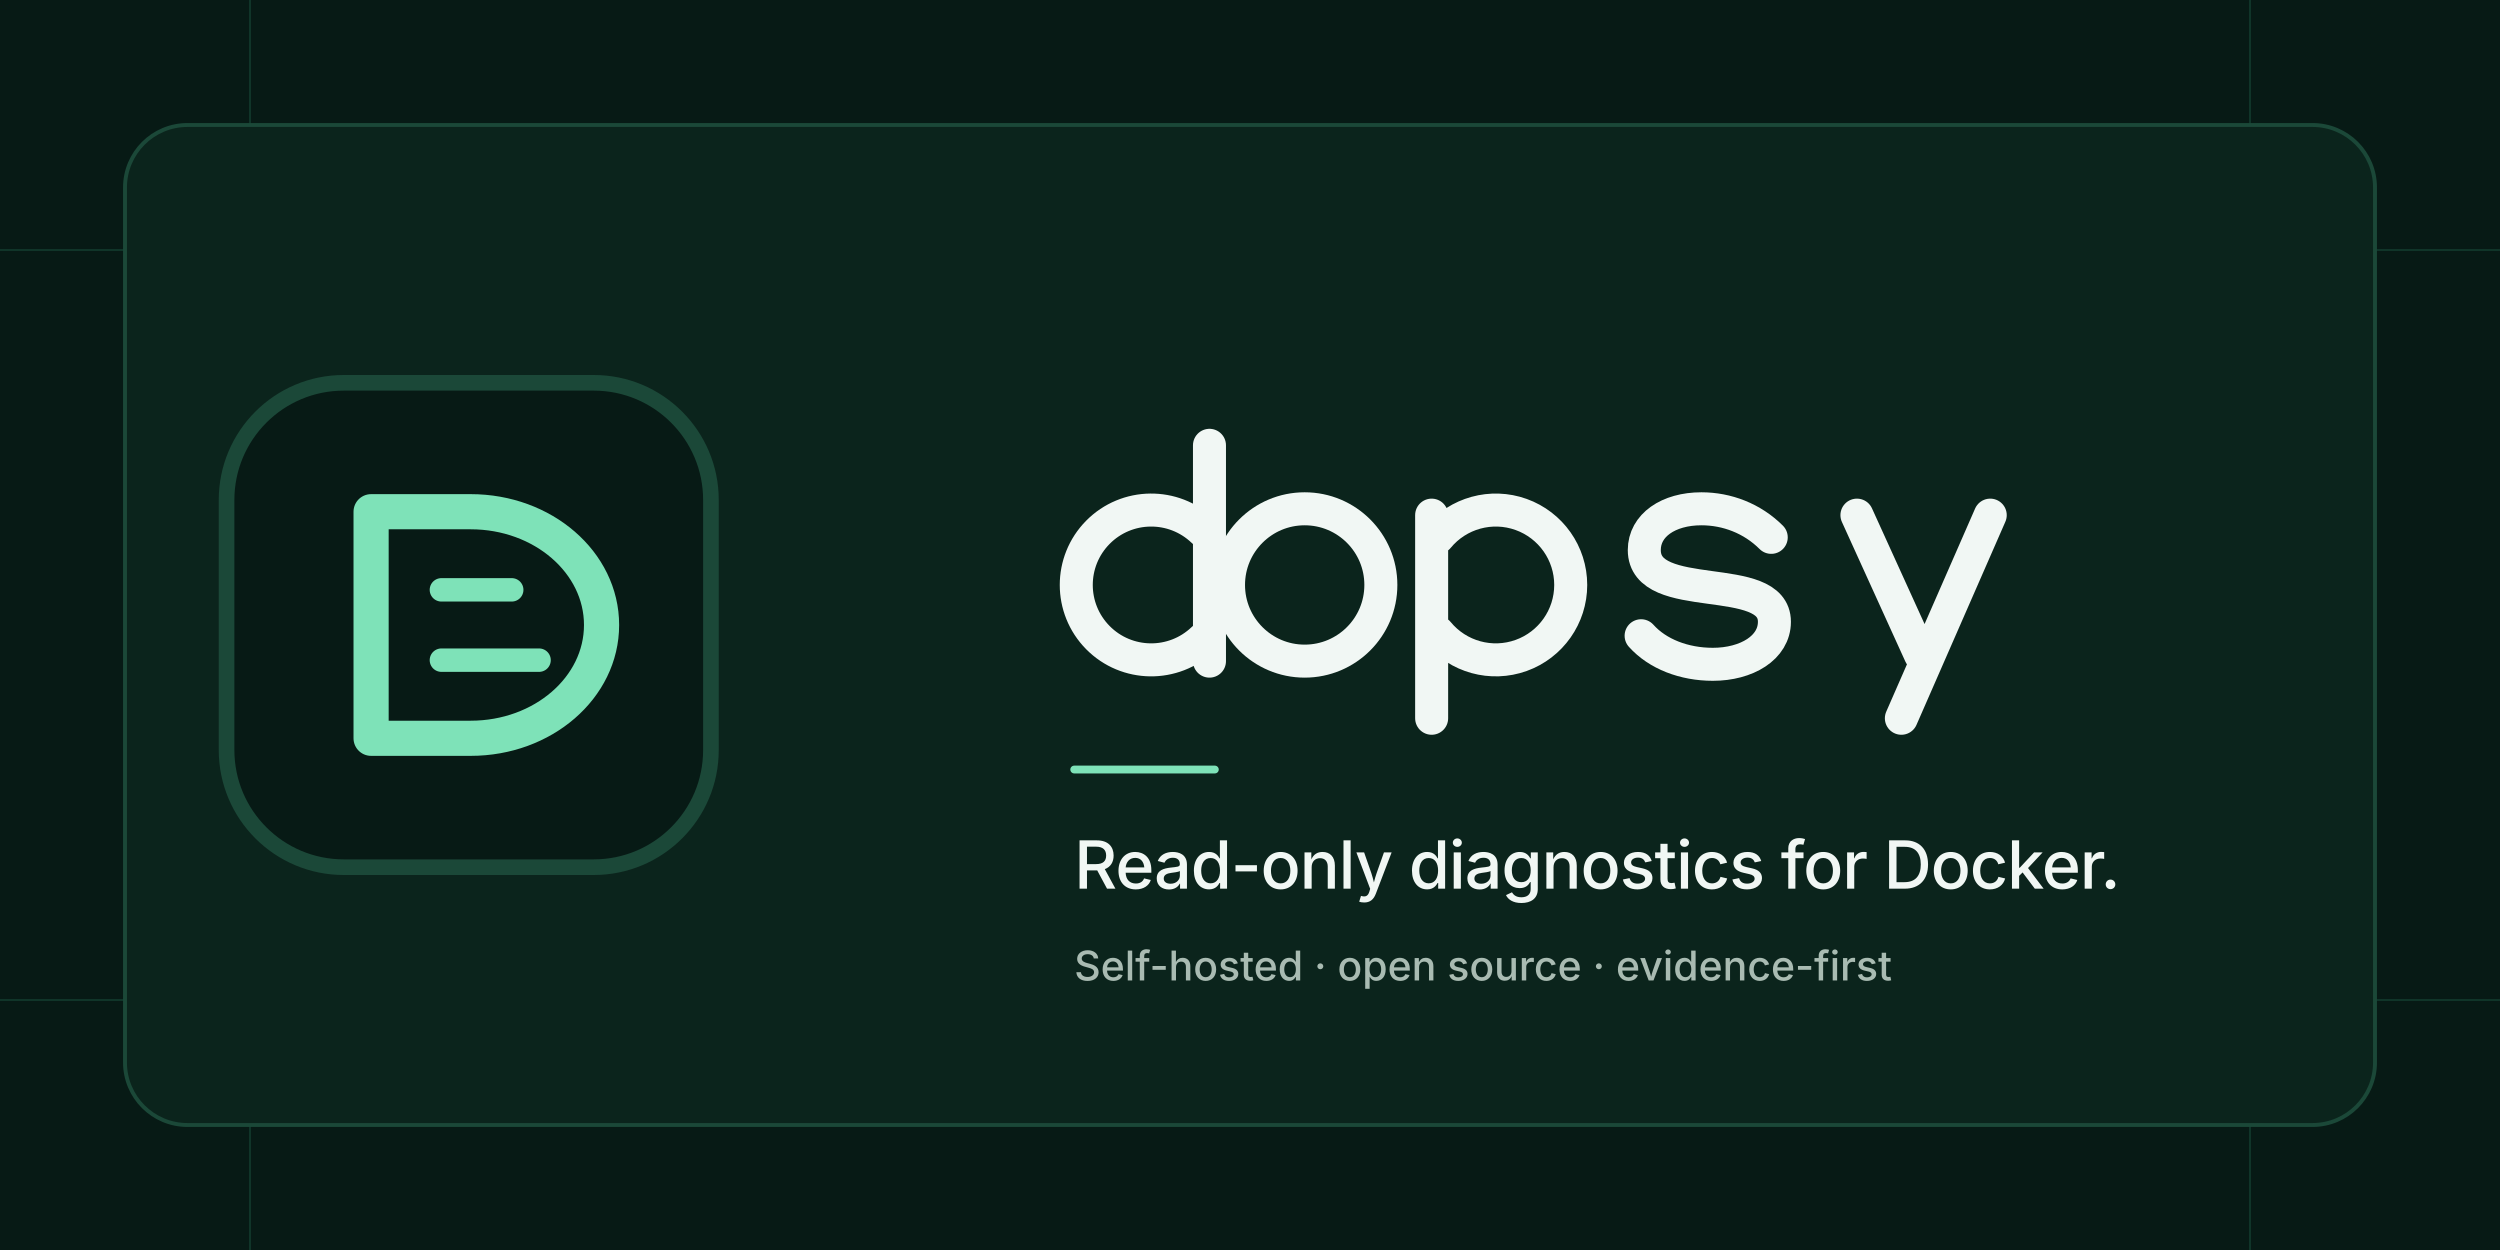
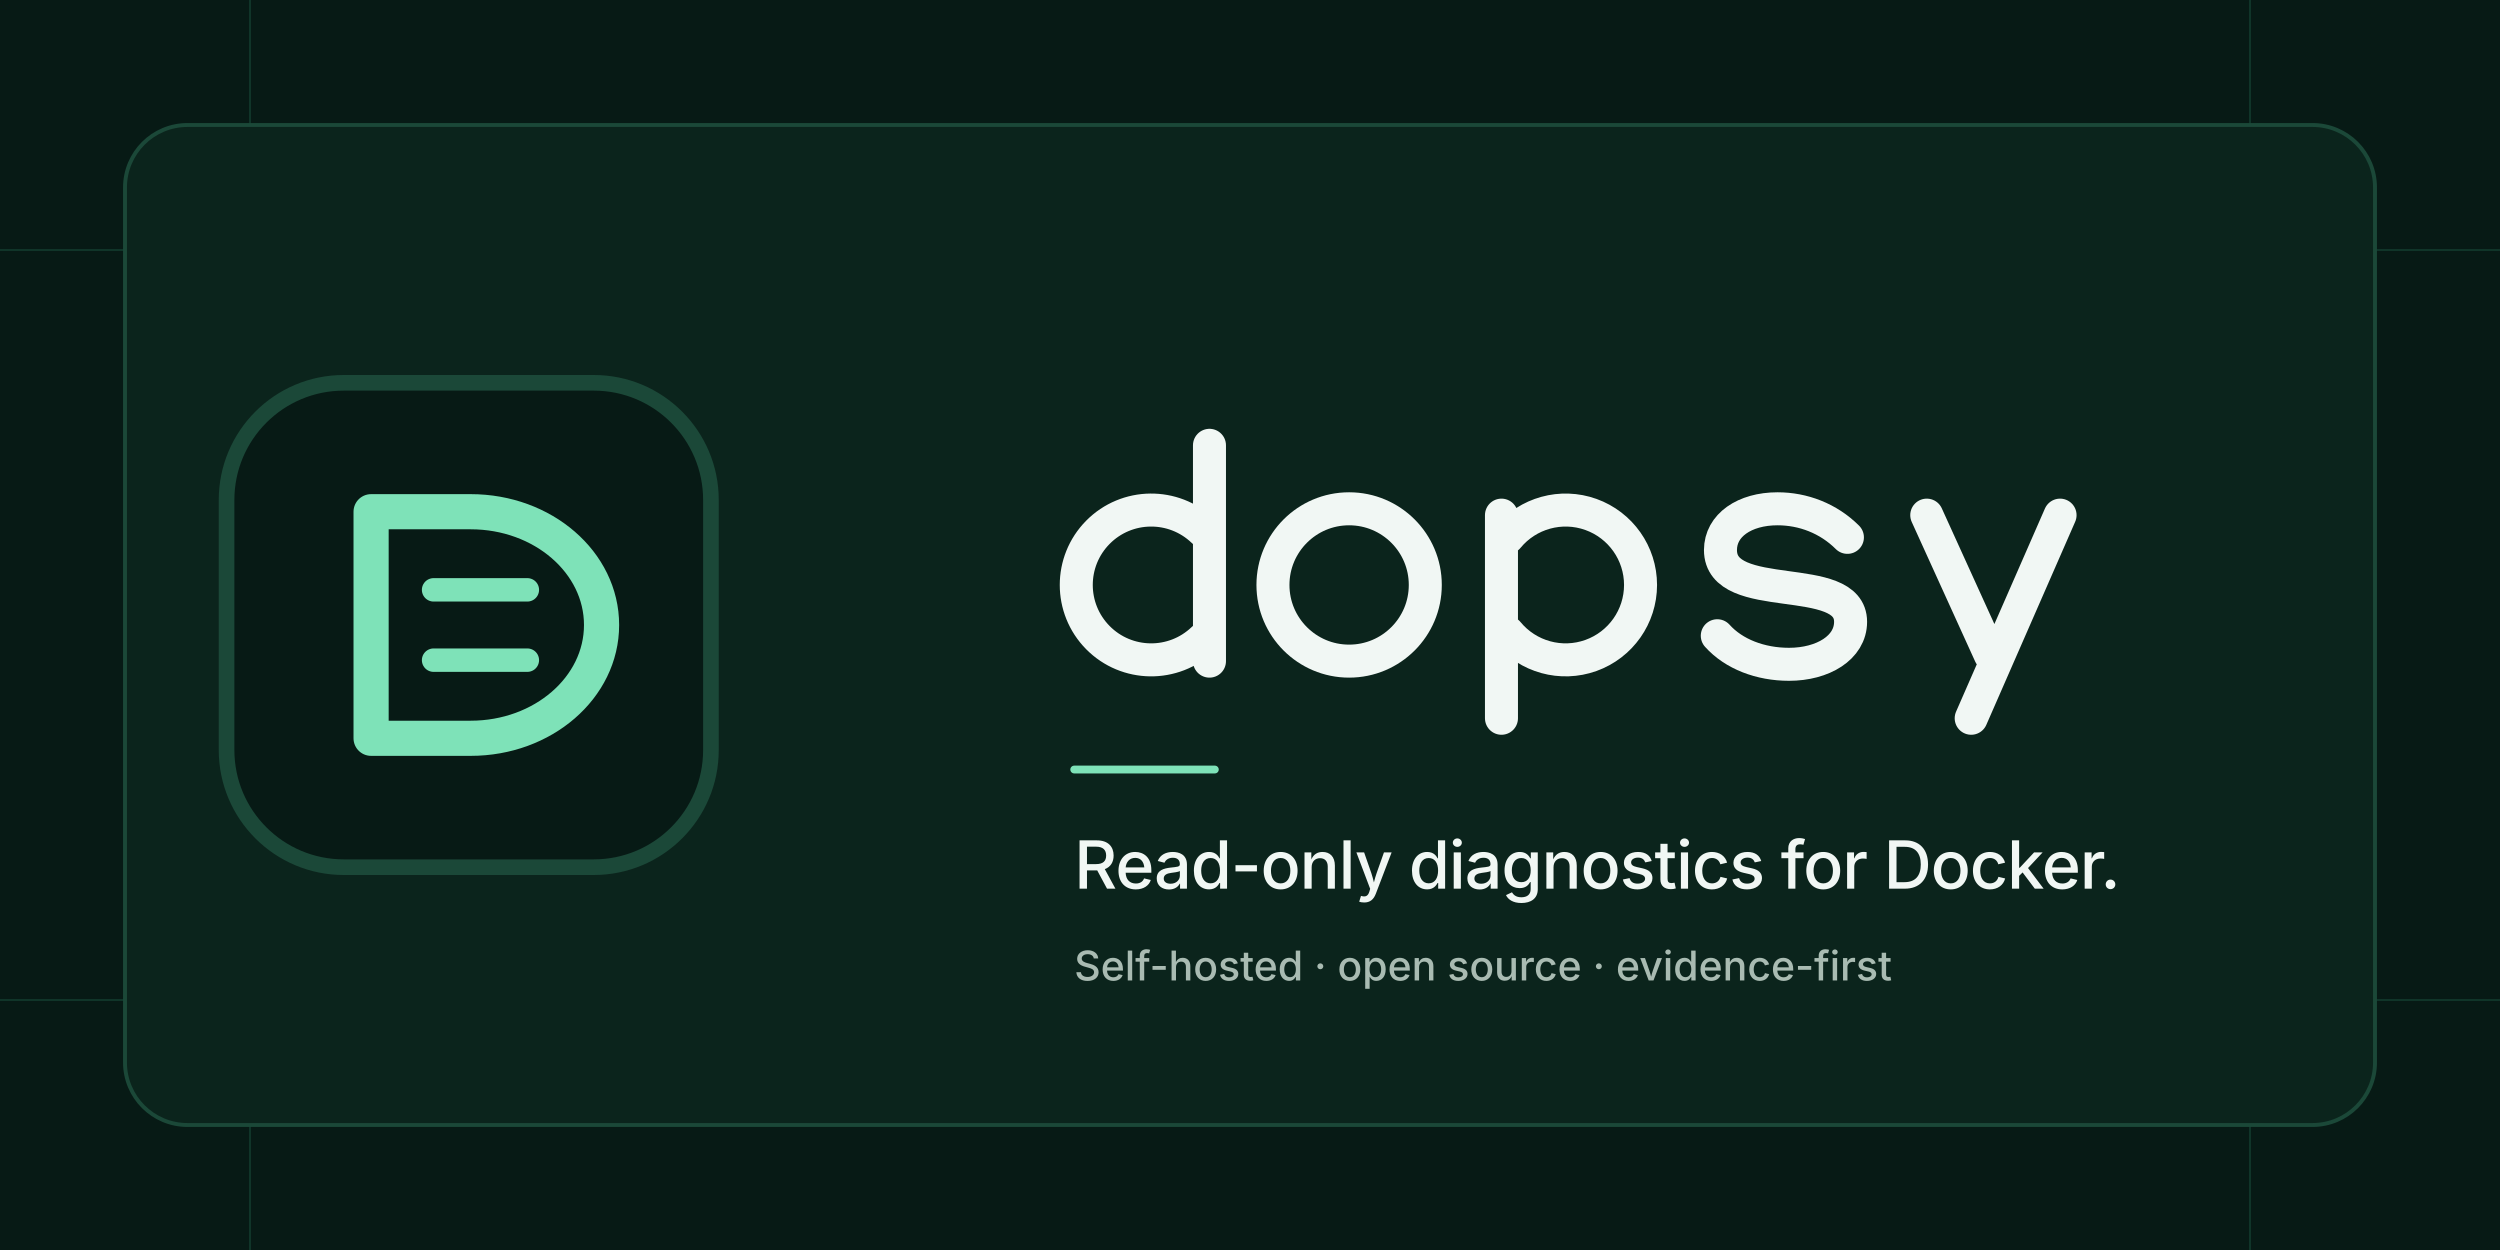
<svg xmlns="http://www.w3.org/2000/svg" viewBox="0 0 1280 640" role="img" aria-labelledby="title desc">
  <rect width="1280" height="640" fill="#071A15" />
  <path d="M0 128h1280M0 512h1280M128 0v640M1152 0v640" fill="none" stroke="#10352A" stroke-width="1" />
  <rect x="64" y="64" width="1152" height="512" rx="32" fill="#0B241C" stroke="#1B4838" stroke-width="2" />
  <g transform="translate(112 192) scale(4)">
    <rect x="1" y="1" width="62" height="62" rx="15" fill="#071A15" stroke="#1B4838" stroke-width="2" />
    <path d="M19.5 17.5v29h12.75C41.5 46.5 49 40.01 49 32S41.5 17.5 32.25 17.5H19.5Z" fill="none" stroke="#7EE2B8" stroke-width="4.5" stroke-linecap="round" stroke-linejoin="round" />
-     <path d="M28.5 27.5h9M28.5 36.5h12.5" fill="none" stroke="#7EE2B8" stroke-width="3" stroke-linecap="round" />
+     <path d="M27.5 27.5h12M27.5 36.5h12" fill="none" stroke="#7EE2B8" stroke-width="3" stroke-linecap="round" />
  </g>
  <g transform="translate(330 176) scale(3.25)" fill="none" stroke="#F1F7F4" stroke-width="5.2" stroke-linecap="round" stroke-linejoin="round">
    <path d="M88 29.5A11.8 11.8 0 1 0 88 46.5M89 16v34" />
-     <circle cx="104" cy="38" r="12" />
-     <path d="M124 59V27M125 30.5A11.8 11.8 0 1 1 125 45.5" />
-     <path d="M177.5 30.5c-3-3-7-4.5-11-4.5-5.2 0-9 2.6-9 6.5 0 8.8 20.5 3.1 20.5 11.3 0 4.1-4.4 6.7-9.7 6.7-4.5 0-8.7-1.6-11.3-4.5" />
-     <path d="m191 27 10 22M212 27l-14 32" />
+     <circle cx="111" cy="38" r="12" />
+     <path d="M135 59V27M136 30.5A11.8 11.8 0 1 1 136 45.5" />
+     <path d="M189.5 30.5c-3-3-7-4.5-11-4.5-5.2 0-9 2.6-9 6.5 0 8.8 20.5 3.1 20.5 11.3 0 4.1-4.4 6.7-9.7 6.7-4.5 0-8.7-1.6-11.3-4.5" />
+     <path d="m202 27 10 22M223 27l-14 32" />
  </g>
  <path d="M550 394h72" stroke="#7EE2B8" stroke-width="4" stroke-linecap="round" />
  <text x="550" y="455" fill="#F1F7F4" font-family="Inter, ui-sans-serif, system-ui, -apple-system, BlinkMacSystemFont, 'Segoe UI', sans-serif" font-size="34" font-weight="540" letter-spacing="-0.5">Read-only diagnostics for Docker.</text>
  <text x="550" y="502" fill="#A9BBB2" font-family="Inter, ui-sans-serif, system-ui, -apple-system, BlinkMacSystemFont, 'Segoe UI', sans-serif" font-size="21" font-weight="450">Self-hosted · open source · evidence-first</text>
</svg>
